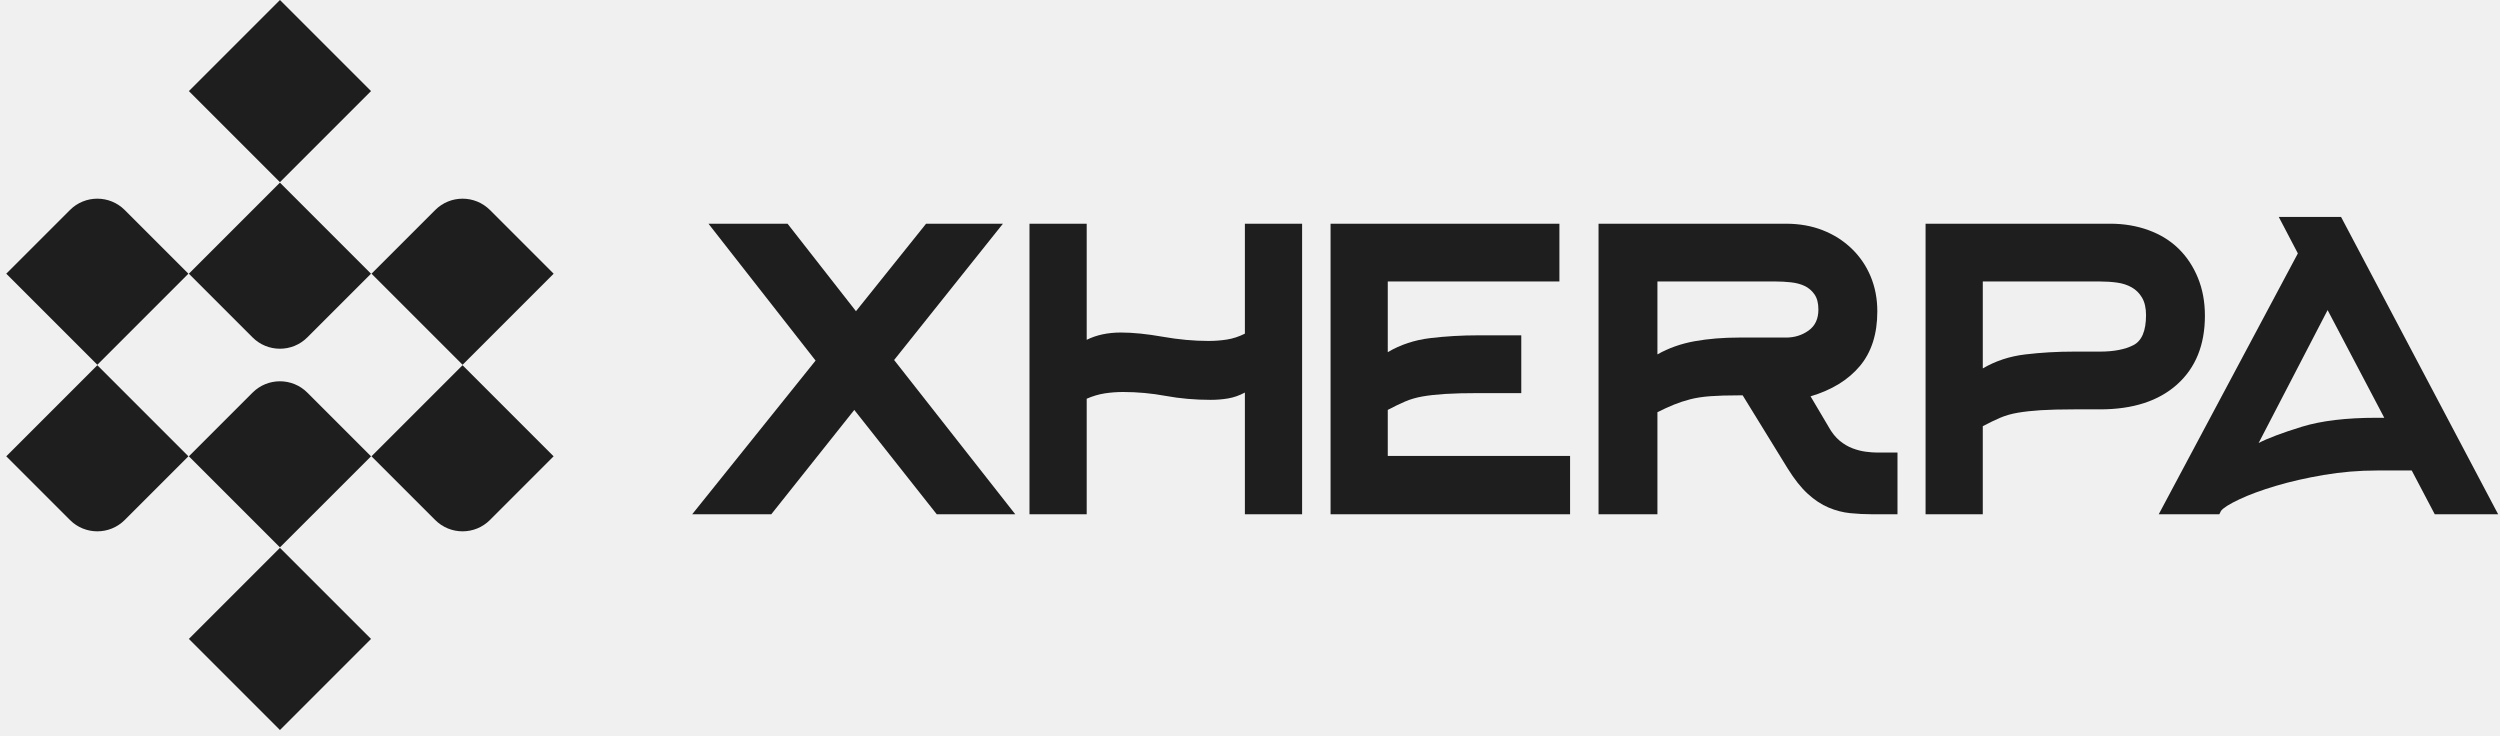
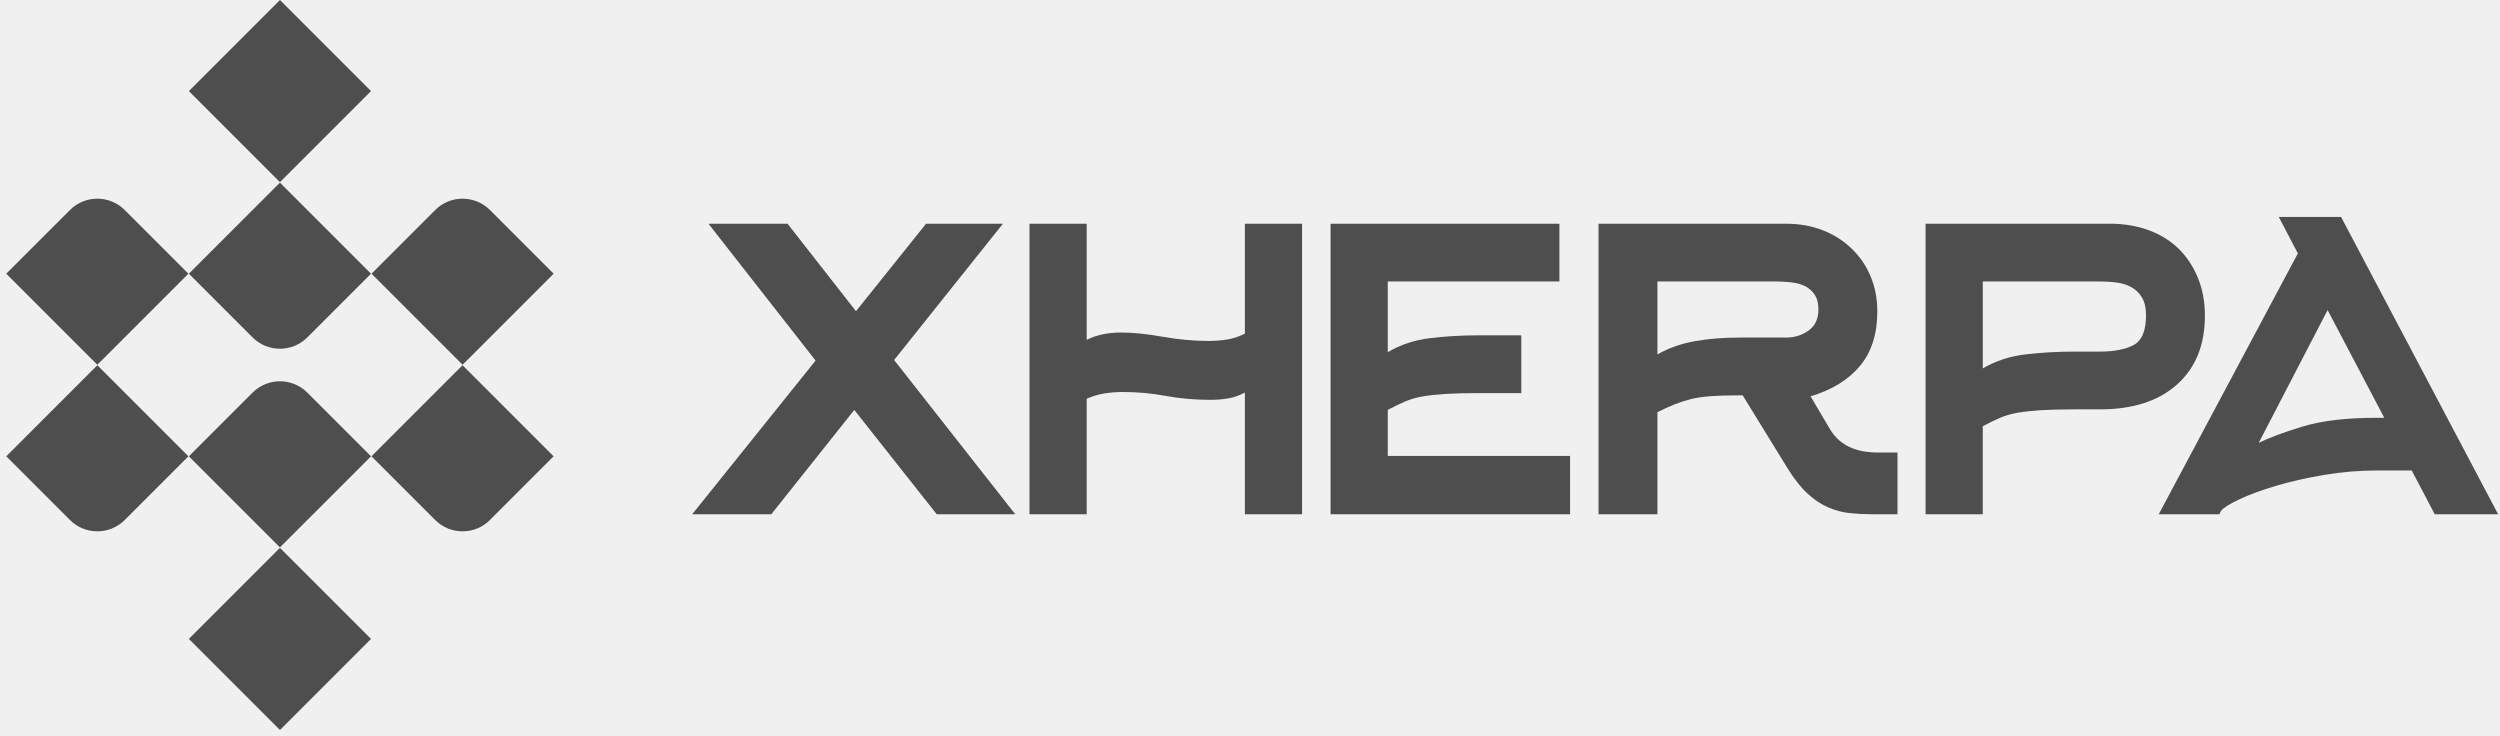
<svg xmlns="http://www.w3.org/2000/svg" width="231" height="68" viewBox="0 0 231 68" fill="none">
-   <g clip-path="url(#clip0_118_210)">
-     <path d="M71.266 47.518H63.958L75.36 33.317L65.461 20.67H72.769L79.092 28.755L85.571 20.67H92.671L82.616 33.265L93.811 47.518H86.555L78.936 37.878L71.266 47.518Z" fill="#1E1E1E" />
-     <path d="M100.411 47.518H95.124V20.67H100.411V31.399C101.311 30.952 102.364 30.725 103.573 30.725C104.678 30.725 105.966 30.855 107.435 31.115C108.902 31.374 110.311 31.503 111.658 31.503C112.245 31.503 112.815 31.461 113.369 31.374C113.921 31.288 114.474 31.107 115.027 30.829V20.67H120.314V47.518H115.027V36.272C114.508 36.548 113.991 36.73 113.473 36.815C112.953 36.903 112.418 36.946 111.865 36.946C110.414 36.946 109.033 36.825 107.719 36.583C106.406 36.342 105.093 36.22 103.781 36.22C103.193 36.22 102.623 36.264 102.071 36.349C101.518 36.435 100.964 36.6 100.411 36.842V47.518Z" fill="#1E1E1E" />
-     <path d="M128.23 42.129H145.075V47.518H122.944V20.67H144.089V26.009H128.23V32.54C129.404 31.847 130.709 31.416 132.142 31.243C133.576 31.07 135.071 30.984 136.626 30.984H140.566V36.323H136.626C135.383 36.323 134.354 36.348 133.543 36.4C132.731 36.452 132.031 36.529 131.443 36.632C130.856 36.735 130.319 36.891 129.836 37.098C129.354 37.305 128.817 37.564 128.23 37.875V42.126V42.129Z" fill="#1E1E1E" />
-     <path d="M168.953 39.427C169.263 39.98 169.608 40.414 169.989 40.726C170.369 41.037 170.767 41.272 171.182 41.427C171.597 41.584 172.003 41.686 172.4 41.738C172.795 41.791 173.151 41.816 173.463 41.816H175.328V47.518H172.997C172.305 47.518 171.622 47.484 170.95 47.415C170.275 47.346 169.609 47.174 168.955 46.895C168.297 46.619 167.658 46.196 167.036 45.627C166.413 45.057 165.791 44.271 165.17 43.269L161.024 36.531H160.661C159.625 36.531 158.752 36.556 158.044 36.608C157.336 36.66 156.713 36.756 156.177 36.894C155.641 37.032 155.141 37.197 154.675 37.387C154.207 37.577 153.699 37.809 153.146 38.086V47.519H147.705V20.671H165.015C166.26 20.671 167.39 20.87 168.411 21.27C169.429 21.668 170.32 22.231 171.079 22.958C171.839 23.686 172.428 24.543 172.842 25.53C173.256 26.517 173.464 27.599 173.464 28.776C173.464 30.854 172.928 32.535 171.858 33.816C170.785 35.098 169.266 36.034 167.296 36.621L168.956 39.427H168.953ZM165.014 31.192C165.809 31.192 166.509 30.977 167.113 30.543C167.719 30.111 168.02 29.463 168.02 28.599C168.02 28.012 167.899 27.546 167.658 27.2C167.416 26.855 167.113 26.596 166.75 26.422C166.388 26.251 165.964 26.138 165.481 26.086C164.997 26.034 164.53 26.009 164.082 26.009H153.146V32.746C154.183 32.159 155.332 31.754 156.592 31.527C157.854 31.303 159.211 31.191 160.661 31.191H165.015L165.014 31.192Z" fill="#1E1E1E" />
-     <path d="M177.923 47.518V20.67H194.974C196.253 20.67 197.437 20.869 198.525 21.266C199.613 21.663 200.537 22.233 201.298 22.976C202.059 23.72 202.654 24.618 203.086 25.671C203.519 26.725 203.734 27.892 203.734 29.169C203.734 31.865 202.88 33.981 201.169 35.519C199.458 37.055 197.082 37.825 194.042 37.825H191.659C190.414 37.825 189.387 37.852 188.574 37.902C187.762 37.954 187.054 38.032 186.45 38.136C185.845 38.239 185.301 38.395 184.817 38.602C184.333 38.809 183.798 39.068 183.209 39.379V47.516H177.923V47.518ZM183.209 34.042C184.385 33.351 185.698 32.918 187.148 32.747C188.6 32.574 190.103 32.488 191.658 32.488H194.041C195.319 32.488 196.347 32.289 197.126 31.892C197.903 31.495 198.293 30.57 198.293 29.119C198.293 28.463 198.172 27.926 197.93 27.512C197.689 27.097 197.368 26.779 196.971 26.554C196.574 26.328 196.125 26.182 195.623 26.113C195.122 26.043 194.596 26.009 194.042 26.009H183.21V34.042H183.209Z" fill="#1E1E1E" />
-     <path d="M210.562 20.047H216.315L230.827 47.516H224.97L222.844 43.474H219.63C217.972 43.474 216.329 43.612 214.707 43.888C213.082 44.165 211.604 44.502 210.276 44.899C208.944 45.297 207.821 45.711 206.906 46.143C205.989 46.576 205.429 46.93 205.222 47.205L205.067 47.516H199.468L212.322 23.415L210.559 20.046L210.562 20.047ZM220.306 38.603L215.071 28.651L208.697 40.934C209.56 40.487 210.89 39.986 212.687 39.432C214.483 38.88 216.781 38.603 219.581 38.603H220.306Z" fill="#1E1E1E" />
-     <path d="M6.462 19.406L0.578 25.289L8.994 33.704L17.408 25.289L11.525 19.406C10.127 18.008 7.859 18.008 6.462 19.406Z" fill="#1E1E1E" />
-     <path d="M51.156 25.29L45.273 19.406C43.875 18.009 41.608 18.009 40.212 19.406L34.327 25.29L42.743 33.705L51.157 25.29H51.156Z" fill="#1E1E1E" />
-     <path d="M17.452 59.036L25.867 67.453L34.283 59.036L25.867 50.622L17.452 59.036Z" fill="#1E1E1E" />
-     <path d="M0.579 42.163L6.462 48.047C7.859 49.445 10.127 49.445 11.525 48.047L17.409 42.163L8.994 33.747L0.579 42.163Z" fill="#1E1E1E" />
-     <path d="M34.325 42.163L40.21 48.047C41.608 49.445 43.875 49.445 45.271 48.047L51.154 42.163L42.74 33.747L34.324 42.163H34.325Z" fill="#1E1E1E" />
-     <path d="M17.452 8.416L25.867 16.832L34.283 8.416L25.867 0.001L17.452 8.416Z" fill="#1E1E1E" />
-     <path d="M17.452 25.291L23.335 31.174C24.733 32.572 27 32.572 28.397 31.174L34.282 25.291L25.865 16.875L17.451 25.291H17.452Z" fill="#1E1E1E" />
-     <path d="M23.335 36.279L17.452 42.164L25.867 50.578L34.283 42.164L28.398 36.279C27 34.881 24.733 34.881 23.337 36.279H23.335Z" fill="#1E1E1E" />
+   <g clip-path="url(#clip0_145_301)">
+     <path d="M71.266 47.518H63.958L75.36 33.317L65.461 20.67H72.769L79.092 28.755L85.571 20.67H92.671L82.616 33.265L93.811 47.518H86.555L78.936 37.878L71.266 47.518Z" fill="#4E4E4E" />
+     <path d="M100.411 47.518H95.124V20.67H100.411V31.399C101.311 30.952 102.364 30.725 103.573 30.725C104.678 30.725 105.966 30.855 107.435 31.115C108.902 31.374 110.311 31.503 111.658 31.503C112.245 31.503 112.815 31.461 113.369 31.374C113.921 31.288 114.474 31.107 115.027 30.829V20.67H120.314V47.518H115.027V36.272C114.508 36.548 113.991 36.73 113.473 36.815C112.953 36.903 112.418 36.946 111.865 36.946C110.414 36.946 109.033 36.825 107.719 36.583C106.406 36.342 105.093 36.22 103.781 36.22C103.193 36.22 102.623 36.264 102.071 36.349C101.518 36.435 100.964 36.6 100.411 36.842V47.518Z" fill="#4E4E4E" />
+     <path d="M128.23 42.129H145.075V47.518H122.944V20.67H144.089V26.009H128.23V32.54C129.404 31.847 130.709 31.416 132.142 31.243C133.576 31.07 135.071 30.984 136.626 30.984H140.566V36.323H136.626C135.383 36.323 134.354 36.348 133.543 36.4C132.731 36.452 132.031 36.529 131.443 36.632C130.856 36.735 130.319 36.891 129.836 37.098C129.354 37.305 128.817 37.564 128.23 37.875V42.126V42.129Z" fill="#4E4E4E" />
+     <path d="M168.953 39.427C169.263 39.98 169.608 40.414 169.989 40.726C170.369 41.037 170.767 41.272 171.182 41.427C171.597 41.584 172.003 41.686 172.4 41.738C172.795 41.791 173.151 41.816 173.463 41.816H175.328V47.518H172.997C172.305 47.518 171.622 47.484 170.95 47.415C170.275 47.346 169.609 47.174 168.955 46.895C168.297 46.619 167.658 46.196 167.036 45.627C166.413 45.057 165.791 44.271 165.17 43.269L161.024 36.531H160.661C159.625 36.531 158.752 36.556 158.044 36.608C157.336 36.66 156.713 36.756 156.177 36.894C155.641 37.032 155.141 37.197 154.675 37.387C154.207 37.577 153.699 37.809 153.146 38.086V47.519H147.705V20.671H165.015C166.26 20.671 167.39 20.87 168.411 21.27C169.429 21.668 170.32 22.231 171.079 22.958C171.839 23.686 172.428 24.543 172.842 25.53C173.256 26.517 173.464 27.599 173.464 28.776C173.464 30.854 172.928 32.535 171.858 33.816C170.785 35.098 169.266 36.034 167.296 36.621L168.956 39.427H168.953ZM165.014 31.192C165.809 31.192 166.509 30.977 167.113 30.543C167.719 30.111 168.02 29.463 168.02 28.599C168.02 28.012 167.899 27.546 167.658 27.2C167.416 26.855 167.113 26.596 166.75 26.422C166.388 26.251 165.964 26.138 165.481 26.086C164.997 26.034 164.53 26.009 164.082 26.009H153.146V32.746C154.183 32.159 155.332 31.754 156.592 31.527C157.854 31.303 159.211 31.191 160.661 31.191H165.015L165.014 31.192Z" fill="#4E4E4E" />
+     <path d="M177.923 47.518V20.67H194.974C196.253 20.67 197.437 20.869 198.525 21.266C199.613 21.663 200.537 22.233 201.298 22.976C202.059 23.72 202.654 24.618 203.086 25.671C203.519 26.725 203.734 27.892 203.734 29.169C203.734 31.865 202.88 33.981 201.169 35.519C199.458 37.055 197.082 37.825 194.042 37.825H191.659C190.414 37.825 189.387 37.852 188.574 37.902C187.762 37.954 187.054 38.032 186.45 38.136C185.845 38.239 185.301 38.395 184.817 38.602C184.333 38.809 183.798 39.068 183.209 39.379V47.516H177.923V47.518ZM183.209 34.042C184.385 33.351 185.698 32.918 187.148 32.747C188.6 32.574 190.103 32.488 191.658 32.488H194.041C195.319 32.488 196.347 32.289 197.126 31.892C197.903 31.495 198.293 30.57 198.293 29.119C198.293 28.463 198.172 27.926 197.93 27.512C197.689 27.097 197.368 26.779 196.971 26.554C196.574 26.328 196.125 26.182 195.623 26.113C195.122 26.043 194.596 26.009 194.042 26.009H183.21V34.042H183.209Z" fill="#4E4E4E" />
+     <path d="M210.562 20.047H216.315L230.827 47.516H224.97L222.844 43.474H219.63C217.972 43.474 216.329 43.612 214.707 43.888C213.082 44.165 211.604 44.502 210.276 44.899C208.944 45.297 207.821 45.711 206.906 46.143C205.989 46.576 205.429 46.93 205.222 47.205L205.067 47.516H199.468L212.322 23.415L210.559 20.046L210.562 20.047ZM220.306 38.603L215.071 28.651L208.697 40.934C209.56 40.487 210.89 39.986 212.687 39.432C214.483 38.88 216.781 38.603 219.581 38.603H220.306Z" fill="#4E4E4E" />
+     <path d="M6.462 19.406L0.578 25.289L8.994 33.704L17.408 25.289L11.525 19.406C10.127 18.008 7.859 18.008 6.462 19.406Z" fill="#4E4E4E" />
+     <path d="M51.156 25.29L45.273 19.406C43.875 18.009 41.608 18.009 40.212 19.406L34.327 25.29L42.743 33.705L51.157 25.29H51.156Z" fill="#4E4E4E" />
+     <path d="M17.452 59.036L25.867 67.453L34.283 59.036L25.867 50.622L17.452 59.036Z" fill="#4E4E4E" />
+     <path d="M0.579 42.163L6.462 48.047C7.859 49.445 10.127 49.445 11.525 48.047L17.409 42.163L8.994 33.747L0.579 42.163Z" fill="#4E4E4E" />
+     <path d="M34.325 42.163L40.21 48.047C41.608 49.445 43.875 49.445 45.271 48.047L51.154 42.163L42.74 33.747L34.324 42.163H34.325Z" fill="#4E4E4E" />
+     <path d="M17.452 8.416L25.867 16.832L34.283 8.416L25.867 0.001L17.452 8.416Z" fill="#4E4E4E" />
+     <path d="M17.452 25.291L23.335 31.174C24.733 32.572 27 32.572 28.397 31.174L34.282 25.291L25.865 16.875L17.451 25.291H17.452Z" fill="#4E4E4E" />
+     <path d="M23.335 36.279L17.452 42.164L25.867 50.578L34.283 42.164L28.398 36.279C27 34.881 24.733 34.881 23.337 36.279H23.335Z" fill="#4E4E4E" />
  </g>
  <defs>
-     <clipPath id="clip0_118_210">
+     <clipPath id="clip0_145_301">
      <rect width="230.25" height="67.45" fill="white" transform="translate(0.577637 0.0012207)" />
    </clipPath>
  </defs>
</svg>
